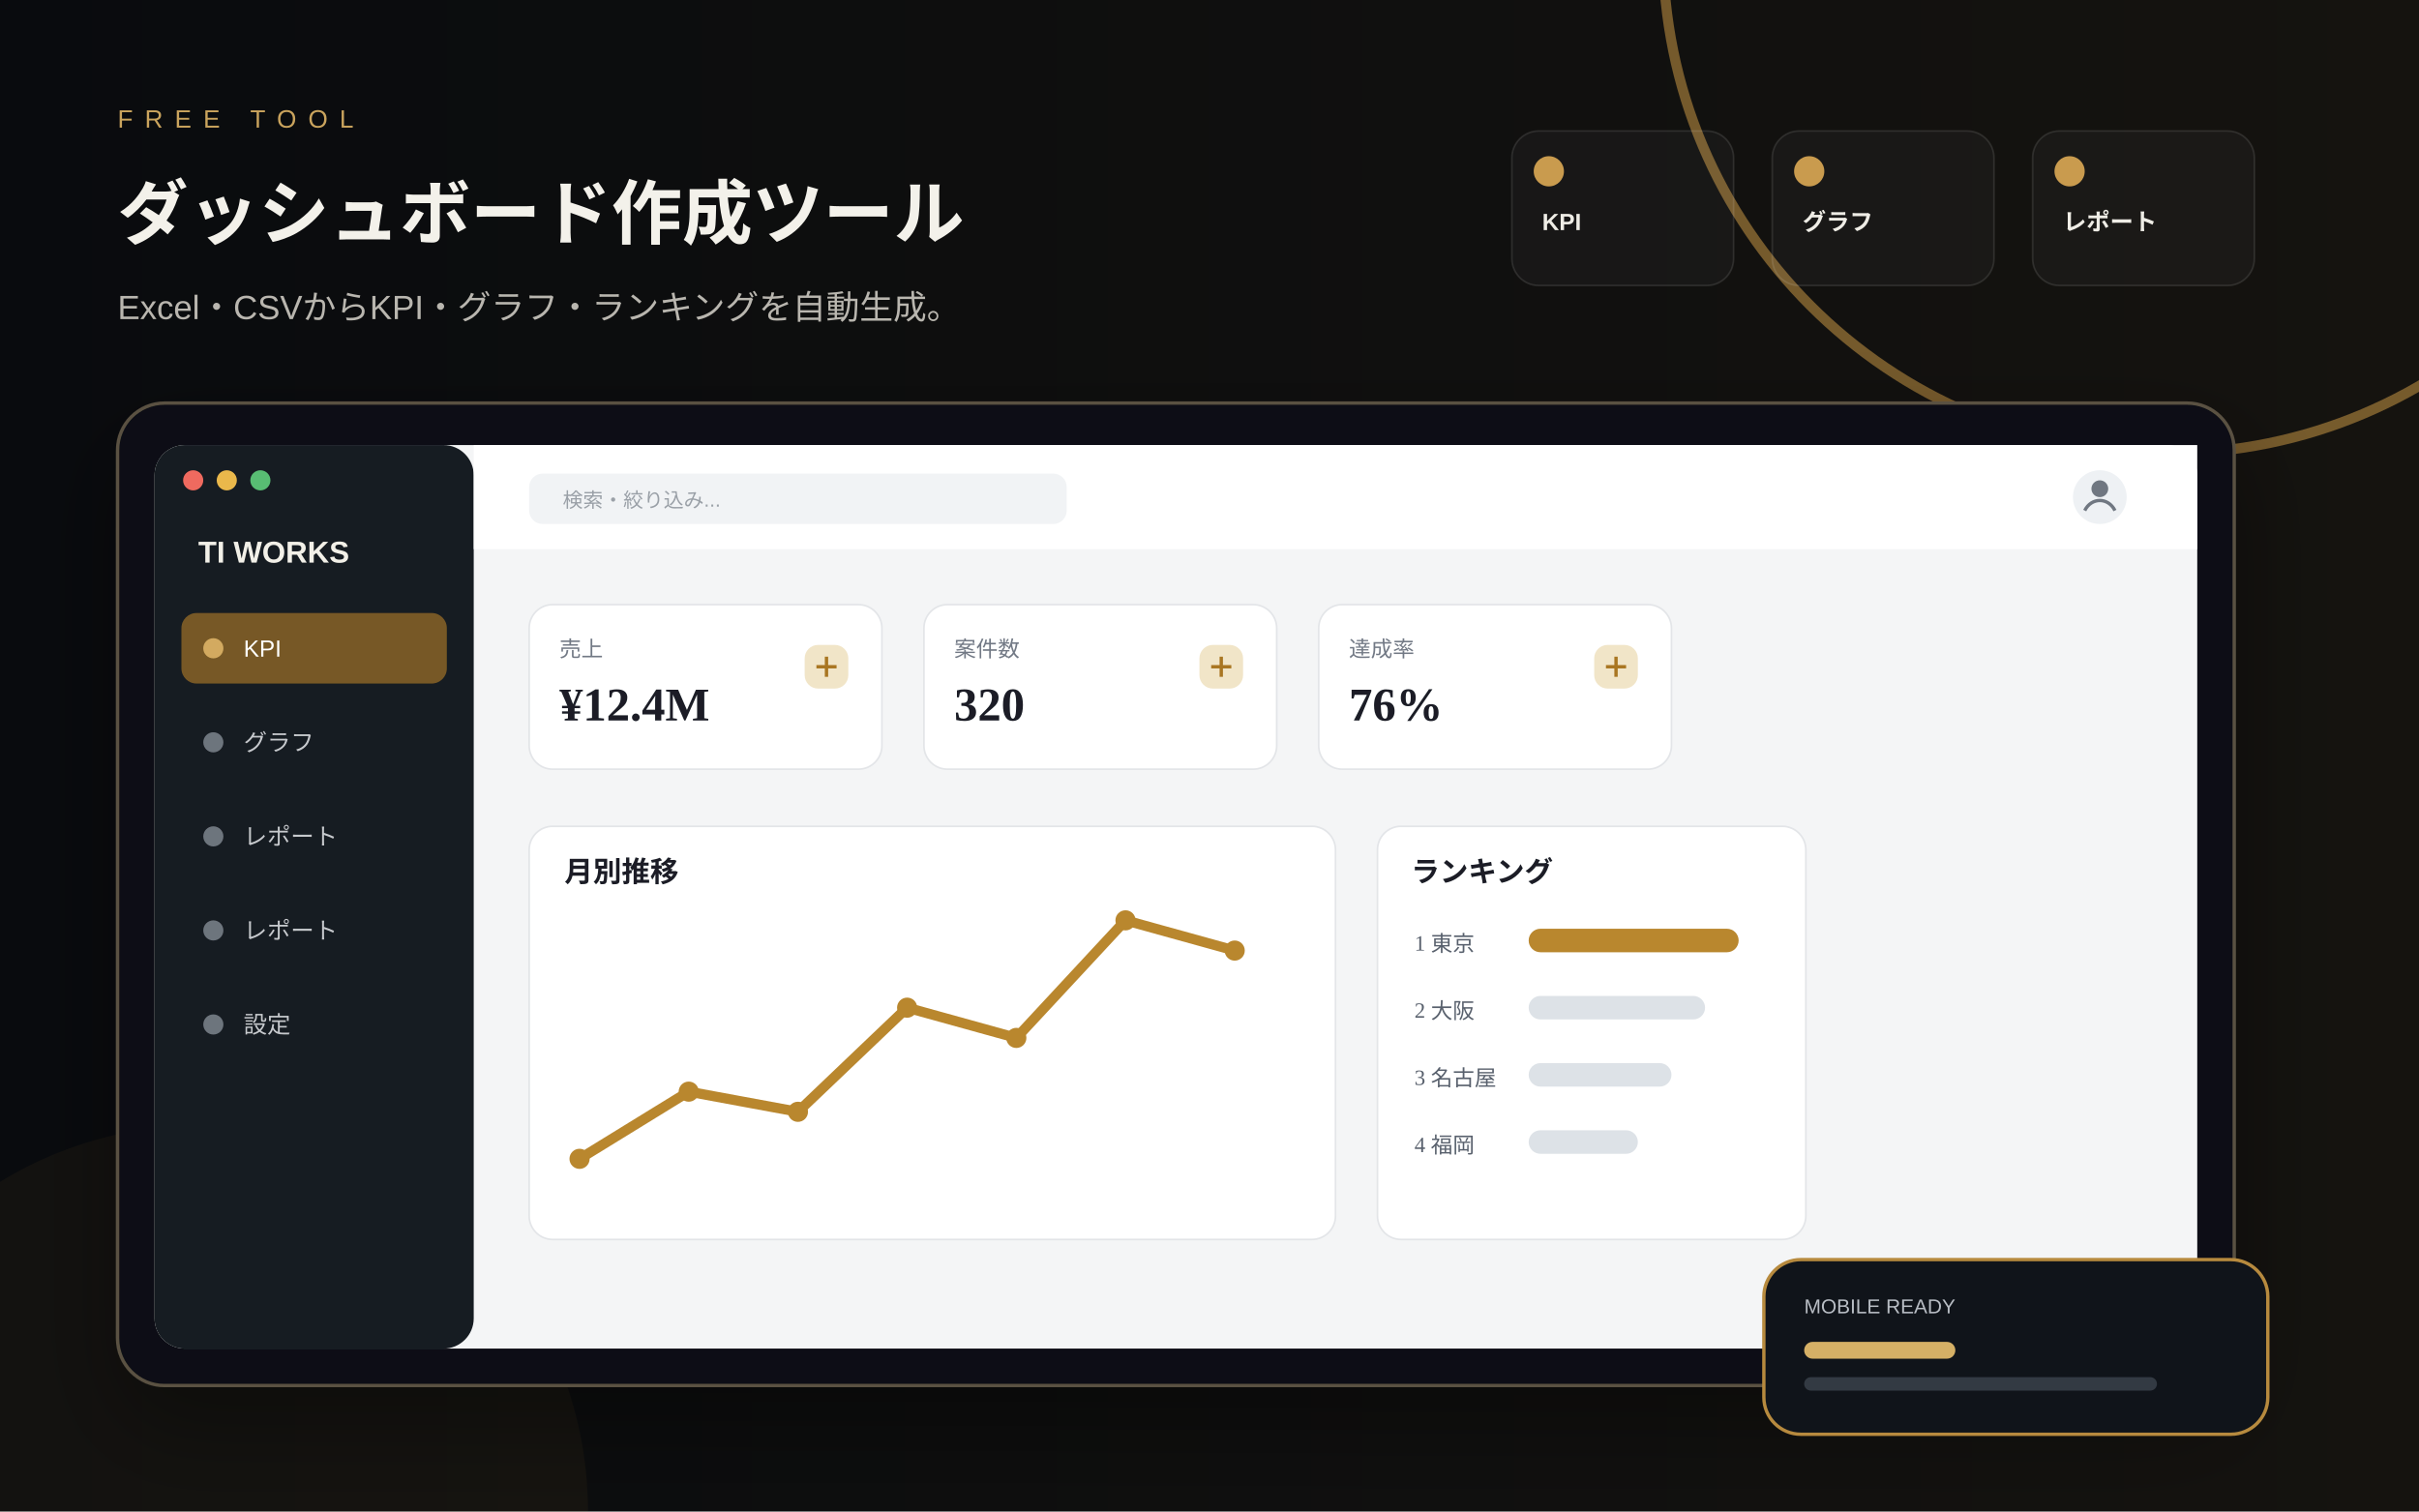
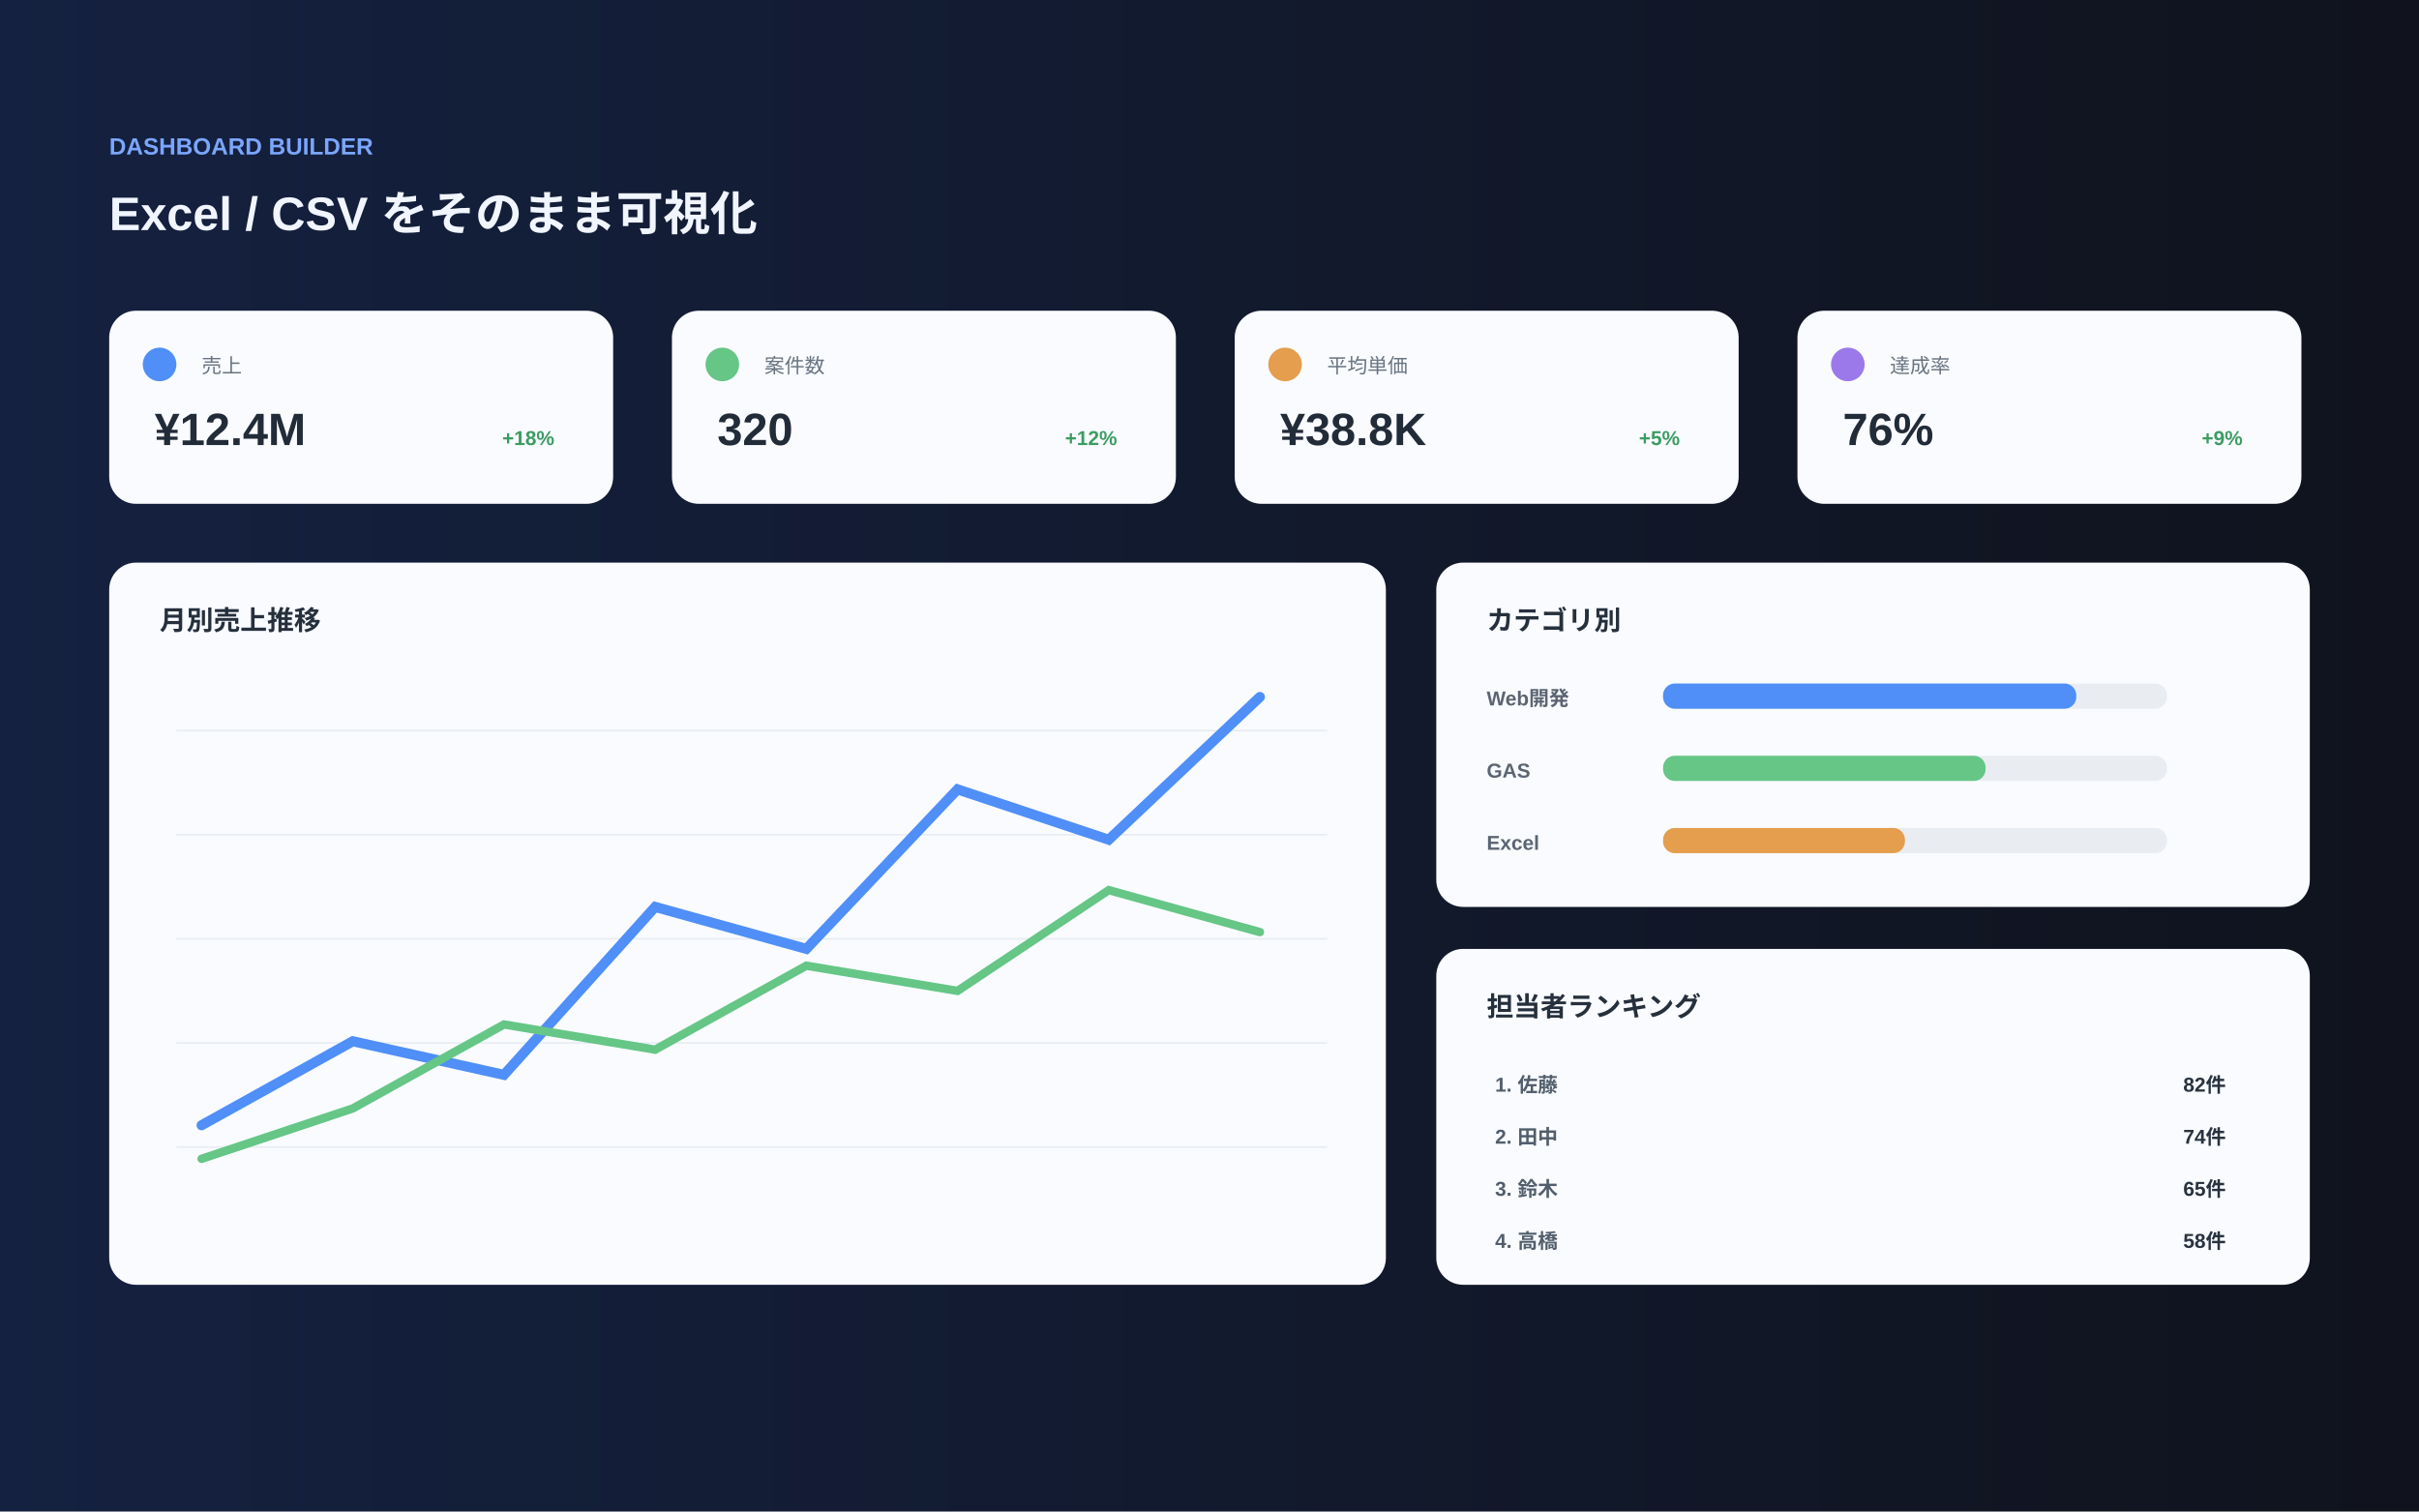
<svg xmlns="http://www.w3.org/2000/svg" width="1440" height="900" viewBox="0 0 1440 900" role="img" aria-labelledby="t d">
  <defs>
-     <linearGradient id="bg" x1="0" x2="1">
-       <stop stop-color="#090b0e" />
-       <stop offset="1" stop-color="#15130f" />
+     <linearGradient id="dg" x1="0" x2="1">
+       <stop stop-color="#142140" />
+       <stop offset="1" stop-color="#10131d" />
    </linearGradient>
-     <linearGradient id="gold" x1="0" x2="1">
-       <stop stop-color="#d9b66d" />
-       <stop offset="1" stop-color="#9d6c20" />
-     </linearGradient>
-     <filter id="shadow" x="-20%" y="-20%" width="140%" height="140%">
-       <feDropShadow dx="0" dy="24" stdDeviation="28" flood-color="#000" flood-opacity=".35" />
-     </filter>
  </defs>
-   <rect width="1440" height="900" fill="url(#bg)" />
-   <circle cx="1290" cy="-30" r="300" fill="none" stroke="#c79543" stroke-width="6" opacity=".55" />
-   <circle cx="120" cy="900" r="230" fill="#b9872f" opacity=".06" />
-   <text x="70" y="76" font-family="Arial,'Noto Sans JP',sans-serif" font-size="15" letter-spacing="7" fill="#caa45d">FREE TOOL</text>
-   <text x="70" y="142" font-family="Arial,'Noto Sans JP',sans-serif" font-size="42" font-weight="700" fill="#f3f1ea">ダッシュボード作成ツール</text>
-   <text x="70" y="190" font-family="Arial,'Noto Sans JP',sans-serif" font-size="20" fill="#b9b6af">Excel・CSVからKPI・グラフ・ランキングを自動生成。</text>
-   <g transform="translate(900 78)">
-     <rect width="132" height="92" rx="16" fill="#ffffff08" stroke="#ffffff1b" />
-     <circle cx="22" cy="24" r="9" fill="#c99b4e" />
-     <text x="18" y="59" font-family="Arial,'Noto Sans JP',sans-serif" font-size="14" font-weight="700" fill="#efede6">KPI</text>
+   <rect width="1440" height="900" fill="url(#dg)" />
+   <text x="65" y="92" font-family="Arial,'Noto Sans JP',sans-serif" font-size="14" font-weight="700" fill="#7ba6ff" text-anchor="start">DASHBOARD BUILDER</text>
+   <text x="65" y="137" font-family="Arial,'Noto Sans JP',sans-serif" font-size="28" font-weight="700" fill="#f1f5ff" text-anchor="start">Excel / CSV をそのまま可視化</text>
+   <g>
+     <rect x="65" y="185" width="300" height="115" rx="16" fill="#f9fbff" />
+     <circle cx="95" cy="217" r="10" fill="#4f8ff7" />
+     <text x="120" y="222" font-family="Arial,'Noto Sans JP',sans-serif" font-size="12" fill="#697481">売上</text>
+     <text x="92" y="265" font-family="Arial,'Noto Sans JP',sans-serif" font-size="27" font-weight="700" fill="#222b38">¥12.4M</text>
+     <text x="330" y="265" text-anchor="end" font-family="Arial,'Noto Sans JP',sans-serif" font-size="12" font-weight="700" fill="#3c9c62">+18%</text>
  </g>
-   <g transform="translate(1055 78)">
-     <rect width="132" height="92" rx="16" fill="#ffffff08" stroke="#ffffff1b" />
-     <circle cx="22" cy="24" r="9" fill="#c99b4e" />
-     <text x="18" y="59" font-family="Arial,'Noto Sans JP',sans-serif" font-size="14" font-weight="700" fill="#efede6">グラフ</text>
+   <g>
+     <rect x="400" y="185" width="300" height="115" rx="16" fill="#f9fbff" />
+     <circle cx="430" cy="217" r="10" fill="#65c686" />
+     <text x="455" y="222" font-family="Arial,'Noto Sans JP',sans-serif" font-size="12" fill="#697481">案件数</text>
+     <text x="427" y="265" font-family="Arial,'Noto Sans JP',sans-serif" font-size="27" font-weight="700" fill="#222b38">320</text>
+     <text x="665" y="265" text-anchor="end" font-family="Arial,'Noto Sans JP',sans-serif" font-size="12" font-weight="700" fill="#3c9c62">+12%</text>
  </g>
-   <g transform="translate(1210 78)">
-     <rect width="132" height="92" rx="16" fill="#ffffff08" stroke="#ffffff1b" />
-     <circle cx="22" cy="24" r="9" fill="#c99b4e" />
-     <text x="18" y="59" font-family="Arial,'Noto Sans JP',sans-serif" font-size="14" font-weight="700" fill="#efede6">レポート</text>
+   <g>
+     <rect x="735" y="185" width="300" height="115" rx="16" fill="#f9fbff" />
+     <circle cx="765" cy="217" r="10" fill="#e59e4d" />
+     <text x="790" y="222" font-family="Arial,'Noto Sans JP',sans-serif" font-size="12" fill="#697481">平均単価</text>
+     <text x="762" y="265" font-family="Arial,'Noto Sans JP',sans-serif" font-size="27" font-weight="700" fill="#222b38">¥38.8K</text>
+     <text x="1000" y="265" text-anchor="end" font-family="Arial,'Noto Sans JP',sans-serif" font-size="12" font-weight="700" fill="#3c9c62">+5%</text>
  </g>
-   <g filter="url(#shadow)">
-     <rect x="70" y="240" width="1260" height="585" rx="28" fill="#0b0e12" stroke="#5a5142" stroke-width="2" />
-     <rect x="92" y="265" width="1216" height="538" rx="18" fill="#f4f5f6" />
-     <rect x="92" y="265" width="190" height="538" rx="18" fill="#151a20" />
-     <circle cx="115" cy="286" r="6" fill="#ef6b5e" />
-     <circle cx="135" cy="286" r="6" fill="#eab84c" />
-     <circle cx="155" cy="286" r="6" fill="#58bd73" />
-     <text x="118" y="335" font-family="Arial,'Noto Sans JP',sans-serif" font-size="18" font-weight="700" fill="#f2f0e8">TI WORKS</text>
-     <g>
-       <rect x="108" y="365" width="158" height="42" rx="9" fill="#775925" />
-       <circle cx="127" cy="386" r="6" fill="#d3aa61" />
-       <text x="145" y="391" font-family="Arial,'Noto Sans JP',sans-serif" font-size="14" fill="#fff">KPI</text>
-     </g>
-     <g>
-       <rect x="108" y="421" width="158" height="42" rx="9" fill="transparent" />
-       <circle cx="127" cy="442" r="6" fill="#6d747d" />
-       <text x="145" y="447" font-family="Arial,'Noto Sans JP',sans-serif" font-size="14" fill="#c6c9cd">グラフ</text>
-     </g>
-     <g>
-       <rect x="108" y="477" width="158" height="42" rx="9" fill="transparent" />
-       <circle cx="127" cy="498" r="6" fill="#6d747d" />
-       <text x="145" y="503" font-family="Arial,'Noto Sans JP',sans-serif" font-size="14" fill="#c6c9cd">レポート</text>
-     </g>
-     <g>
-       <rect x="108" y="533" width="158" height="42" rx="9" fill="transparent" />
-       <circle cx="127" cy="554" r="6" fill="#6d747d" />
-       <text x="145" y="559" font-family="Arial,'Noto Sans JP',sans-serif" font-size="14" fill="#c6c9cd">レポート</text>
-     </g>
-     <g>
-       <rect x="108" y="589" width="158" height="42" rx="9" fill="transparent" />
-       <circle cx="127" cy="610" r="6" fill="#6d747d" />
-       <text x="145" y="615" font-family="Arial,'Noto Sans JP',sans-serif" font-size="14" fill="#c6c9cd">設定</text>
-     </g>
-     <rect x="282" y="265" width="1026" height="62" fill="#fff" />
-     <rect x="315" y="282" width="320" height="30" rx="8" fill="#f1f3f5" />
-     <text x="335" y="302" font-family="Arial,'Noto Sans JP',sans-serif" font-size="12" fill="#9aa0a7">検索・絞り込み...</text>
-     <circle cx="1250" cy="296" r="16" fill="#eef1f4" />
-     <circle cx="1250" cy="291" r="5" fill="#6f7781" />
-     <path d="M1241 304c4-8 14-8 18 0" fill="none" stroke="#6f7781" stroke-width="2" />
-     <g>
-       <rect x="315" y="360" width="210" height="98" rx="14" fill="#fff" stroke="#e3e5e8" />
-       <text x="333" y="391" font-size="13" fill="#727985">売上</text>
-       <text x="333" y="429" font-size="28" font-weight="700" fill="#1a1f27">¥12.4M</text>
-       <rect x="479" y="384" width="26" height="26" rx="8" fill="#f1e5c8" />
-       <path d="M486 397h12M492 391v12" stroke="#a97622" stroke-width="2" />
-     </g>
-     <g>
-       <rect x="550" y="360" width="210" height="98" rx="14" fill="#fff" stroke="#e3e5e8" />
-       <text x="568" y="391" font-size="13" fill="#727985">案件数</text>
-       <text x="568" y="429" font-size="28" font-weight="700" fill="#1a1f27">320</text>
-       <rect x="714" y="384" width="26" height="26" rx="8" fill="#f1e5c8" />
-       <path d="M721 397h12M727 391v12" stroke="#a97622" stroke-width="2" />
-     </g>
-     <g>
-       <rect x="785" y="360" width="210" height="98" rx="14" fill="#fff" stroke="#e3e5e8" />
-       <text x="803" y="391" font-size="13" fill="#727985">達成率</text>
-       <text x="803" y="429" font-size="28" font-weight="700" fill="#1a1f27">76%</text>
-       <rect x="949" y="384" width="26" height="26" rx="8" fill="#f1e5c8" />
-       <path d="M956 397h12M962 391v12" stroke="#a97622" stroke-width="2" />
-     </g>
-     <rect x="315" y="492" width="480" height="246" rx="14" fill="#fff" stroke="#e3e5e8" />
-     <text x="336" y="525" font-size="17" font-weight="700" fill="#1a1f27">月別推移</text>
-     <path d="M345 690 L410 650 L475 662 L540 600 L605 618 L670 548 L735 566" fill="none" stroke="#b9872f" stroke-width="6" stroke-linecap="round" />
-     <circle cx="345" cy="690" r="6" fill="#b9872f" />
-     <circle cx="410" cy="650" r="6" fill="#b9872f" />
-     <circle cx="475" cy="662" r="6" fill="#b9872f" />
-     <circle cx="540" cy="600" r="6" fill="#b9872f" />
-     <circle cx="605" cy="618" r="6" fill="#b9872f" />
-     <circle cx="670" cy="548" r="6" fill="#b9872f" />
-     <circle cx="735" cy="566" r="6" fill="#b9872f" />
-     <rect x="820" y="492" width="255" height="246" rx="14" fill="#fff" stroke="#e3e5e8" />
-     <text x="840" y="525" font-size="17" font-weight="700" fill="#1a1f27">ランキング</text>
-     <text x="842" y="566" font-size="13" fill="#59616d">1  東京</text>
-     <rect x="910" y="553" width="125" height="14" rx="7" fill="#b9872f" />
-     <text x="842" y="606" font-size="13" fill="#59616d">2  大阪</text>
-     <rect x="910" y="593" width="105" height="14" rx="7" fill="#dde2e7" />
-     <text x="842" y="646" font-size="13" fill="#59616d">3  名古屋</text>
-     <rect x="910" y="633" width="85" height="14" rx="7" fill="#dde2e7" />
-     <text x="842" y="686" font-size="13" fill="#59616d">4  福岡</text>
-     <rect x="910" y="673" width="65" height="14" rx="7" fill="#dde2e7" />
+   <g>
+     <rect x="1070" y="185" width="300" height="115" rx="16" fill="#f9fbff" />
+     <circle cx="1100" cy="217" r="10" fill="#9b79ea" />
+     <text x="1125" y="222" font-family="Arial,'Noto Sans JP',sans-serif" font-size="12" fill="#697481">達成率</text>
+     <text x="1097" y="265" font-family="Arial,'Noto Sans JP',sans-serif" font-size="27" font-weight="700" fill="#222b38">76%</text>
+     <text x="1335" y="265" text-anchor="end" font-family="Arial,'Noto Sans JP',sans-serif" font-size="12" font-weight="700" fill="#3c9c62">+9%</text>
  </g>
-   <rect x="1050" y="750" width="300" height="104" rx="22" fill="#10141a" stroke="#b78a3e" stroke-width="2" />
-   <text x="1074" y="782" font-family="Arial,'Noto Sans JP',sans-serif" font-size="12" fill="#b8bdc4">MOBILE READY</text>
-   <rect x="1074" y="799" width="90" height="10" rx="5" fill="#d5b066" />
-   <rect x="1074" y="820" width="210" height="8" rx="4" fill="#333a43" />
+   <rect x="65" y="335" width="760" height="430" rx="16" fill="#f9fbff" />
+   <text x="95" y="375" font-family="Arial,'Noto Sans JP',sans-serif" font-size="16" font-weight="700" fill="#26303d" text-anchor="start">月別売上推移</text>
+   <line x1="105" y1="435" x2="790" y2="435" stroke="#e8edf3" />
+   <line x1="105" y1="497" x2="790" y2="497" stroke="#e8edf3" />
+   <line x1="105" y1="559" x2="790" y2="559" stroke="#e8edf3" />
+   <line x1="105" y1="621" x2="790" y2="621" stroke="#e8edf3" />
+   <line x1="105" y1="683" x2="790" y2="683" stroke="#e8edf3" />
+   <path d="M120 670 L210 620 L300 640 L390 540 L480 565 L570 470 L660 500 L750 415" fill="none" stroke="#4f8ff7" stroke-width="6" stroke-linecap="round" />
+   <path d="M120 690 L210 660 L300 610 L390 625 L480 575 L570 590 L660 530 L750 555" fill="none" stroke="#65c686" stroke-width="5" stroke-linecap="round" />
+   <rect x="855" y="335" width="520" height="205" rx="16" fill="#f9fbff" />
+   <text x="885" y="375" font-family="Arial,'Noto Sans JP',sans-serif" font-size="16" font-weight="700" fill="#26303d" text-anchor="start">カテゴリ別</text>
+   <text x="885" y="420" font-family="Arial,'Noto Sans JP',sans-serif" font-size="12" font-weight="600" fill="#5b6572" text-anchor="start">Web開発</text>
+   <rect x="990" y="407" width="300" height="15" rx="7" fill="#e9edf2" />
+   <rect x="990" y="407" width="246" height="15" rx="7" fill="#4f8ff7" />
+   <text x="885" y="463" font-family="Arial,'Noto Sans JP',sans-serif" font-size="12" font-weight="600" fill="#5b6572" text-anchor="start">GAS</text>
+   <rect x="990" y="450" width="300" height="15" rx="7" fill="#e9edf2" />
+   <rect x="990" y="450" width="192" height="15" rx="7" fill="#65c686" />
+   <text x="885" y="506" font-family="Arial,'Noto Sans JP',sans-serif" font-size="12" font-weight="600" fill="#5b6572" text-anchor="start">Excel</text>
+   <rect x="990" y="493" width="300" height="15" rx="7" fill="#e9edf2" />
+   <rect x="990" y="493" width="144" height="15" rx="7" fill="#e59e4d" />
+   <rect x="855" y="565" width="520" height="200" rx="16" fill="#f9fbff" />
+   <text x="885" y="605" font-family="Arial,'Noto Sans JP',sans-serif" font-size="16" font-weight="700" fill="#26303d" text-anchor="start">担当者ランキング</text>
+   <text x="890" y="650" font-family="Arial,'Noto Sans JP',sans-serif" font-size="12" font-weight="600" fill="#525e6c" text-anchor="start">1. 佐藤</text>
+   <text x="1325" y="650" font-family="Arial,'Noto Sans JP',sans-serif" font-size="12" font-weight="700" fill="#29333f" text-anchor="end">82件</text>
+   <text x="890" y="681" font-family="Arial,'Noto Sans JP',sans-serif" font-size="12" font-weight="600" fill="#525e6c" text-anchor="start">2. 田中</text>
+   <text x="1325" y="681" font-family="Arial,'Noto Sans JP',sans-serif" font-size="12" font-weight="700" fill="#29333f" text-anchor="end">74件</text>
+   <text x="890" y="712" font-family="Arial,'Noto Sans JP',sans-serif" font-size="12" font-weight="600" fill="#525e6c" text-anchor="start">3. 鈴木</text>
+   <text x="1325" y="712" font-family="Arial,'Noto Sans JP',sans-serif" font-size="12" font-weight="700" fill="#29333f" text-anchor="end">65件</text>
+   <text x="890" y="743" font-family="Arial,'Noto Sans JP',sans-serif" font-size="12" font-weight="600" fill="#525e6c" text-anchor="start">4. 高橋</text>
+   <text x="1325" y="743" font-family="Arial,'Noto Sans JP',sans-serif" font-size="12" font-weight="700" fill="#29333f" text-anchor="end">58件</text>
</svg>
